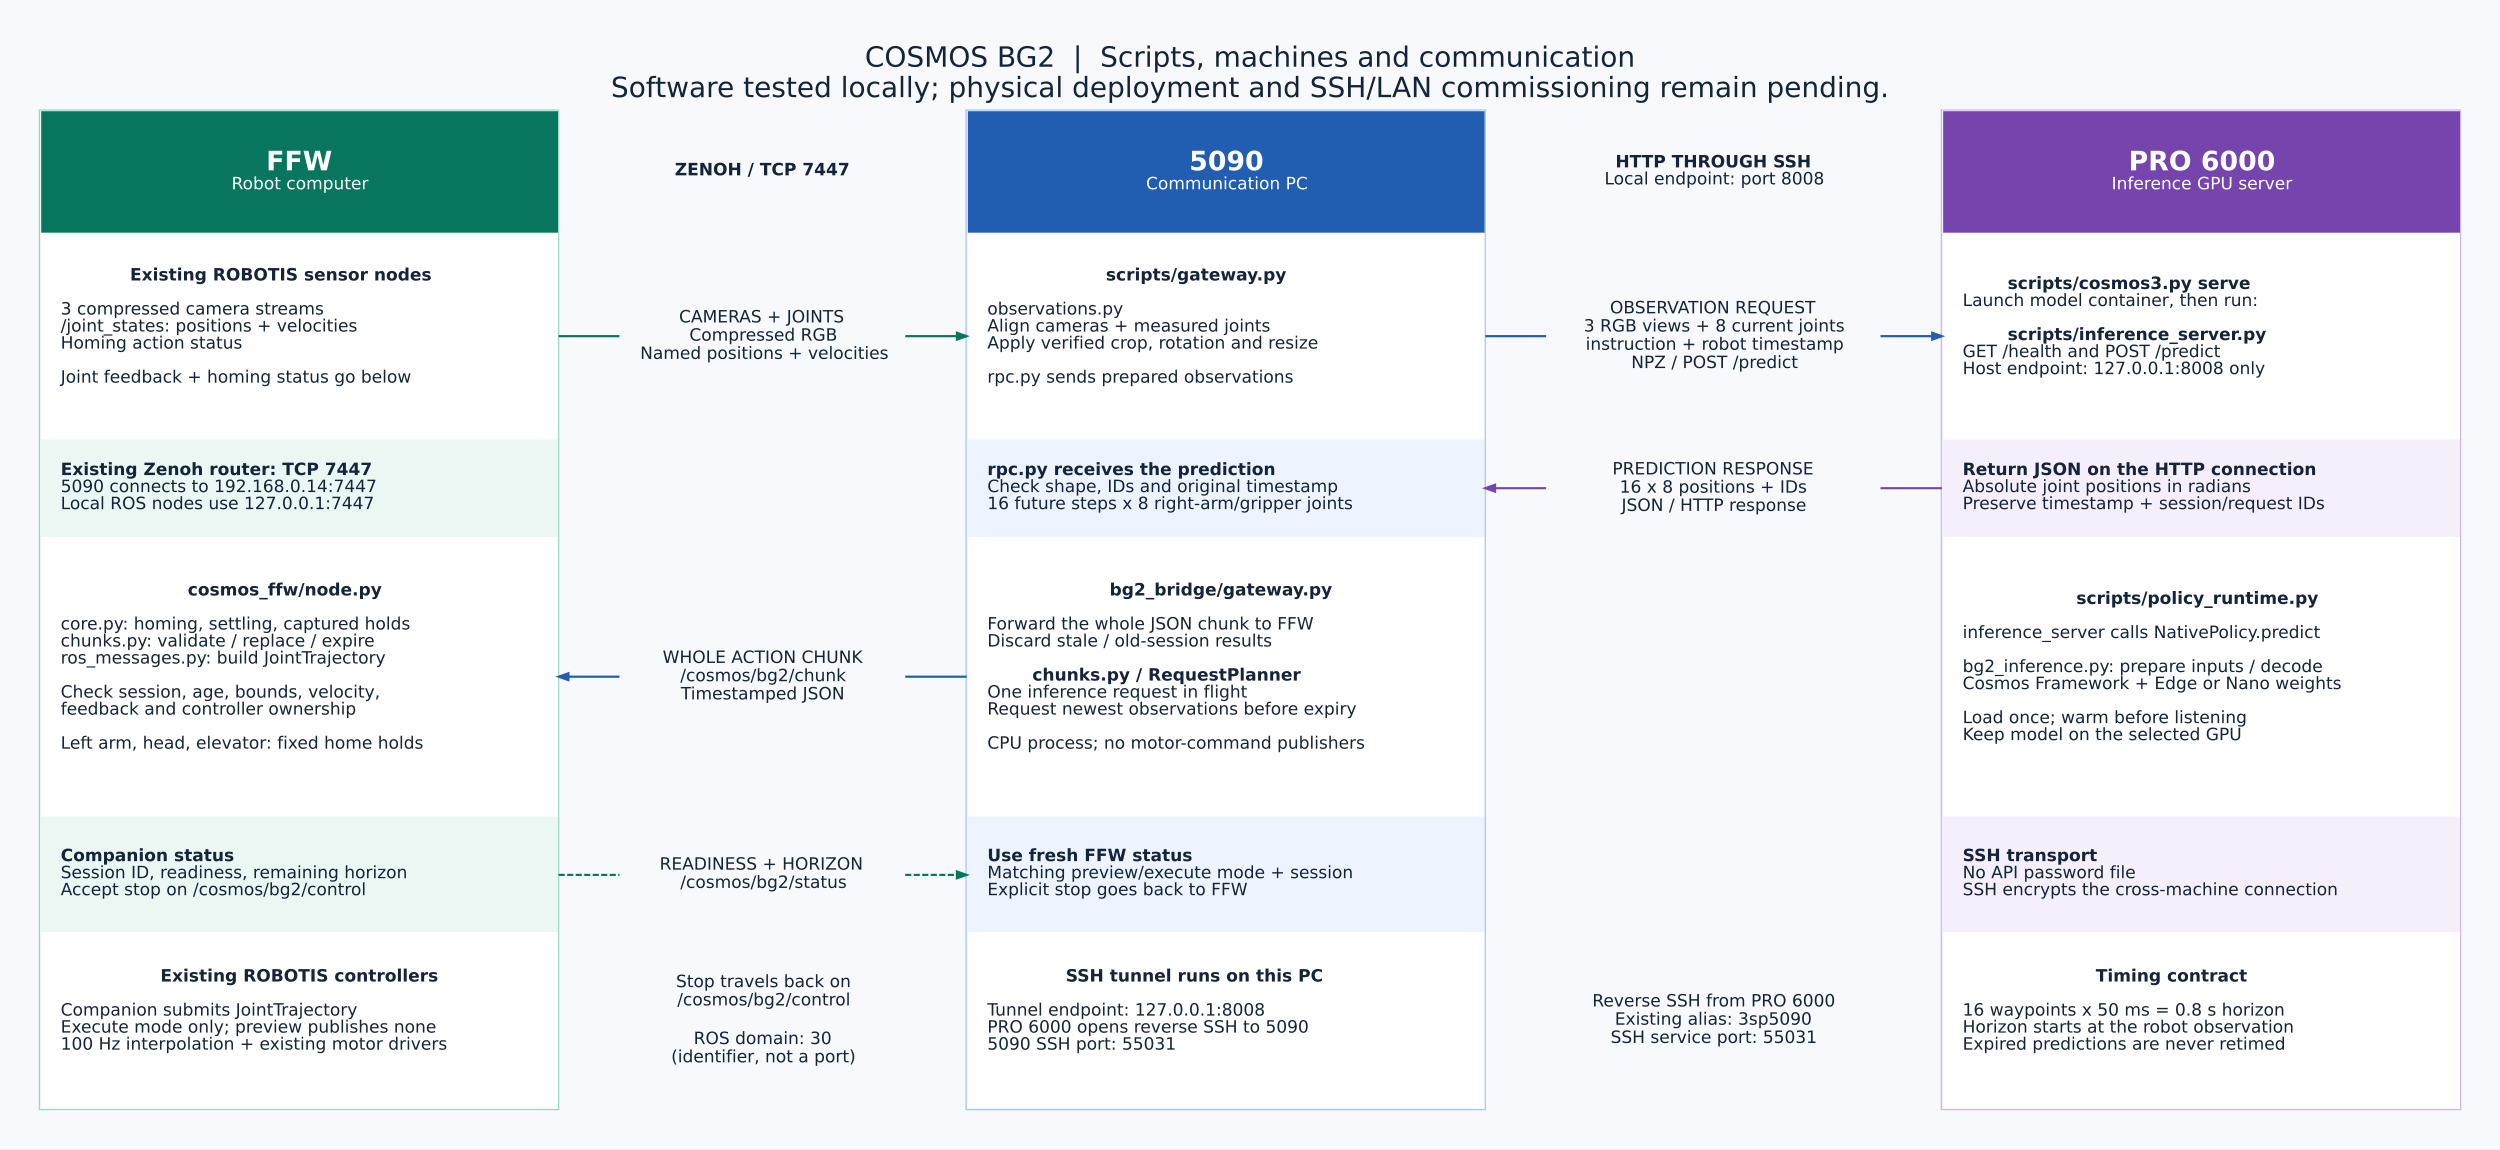
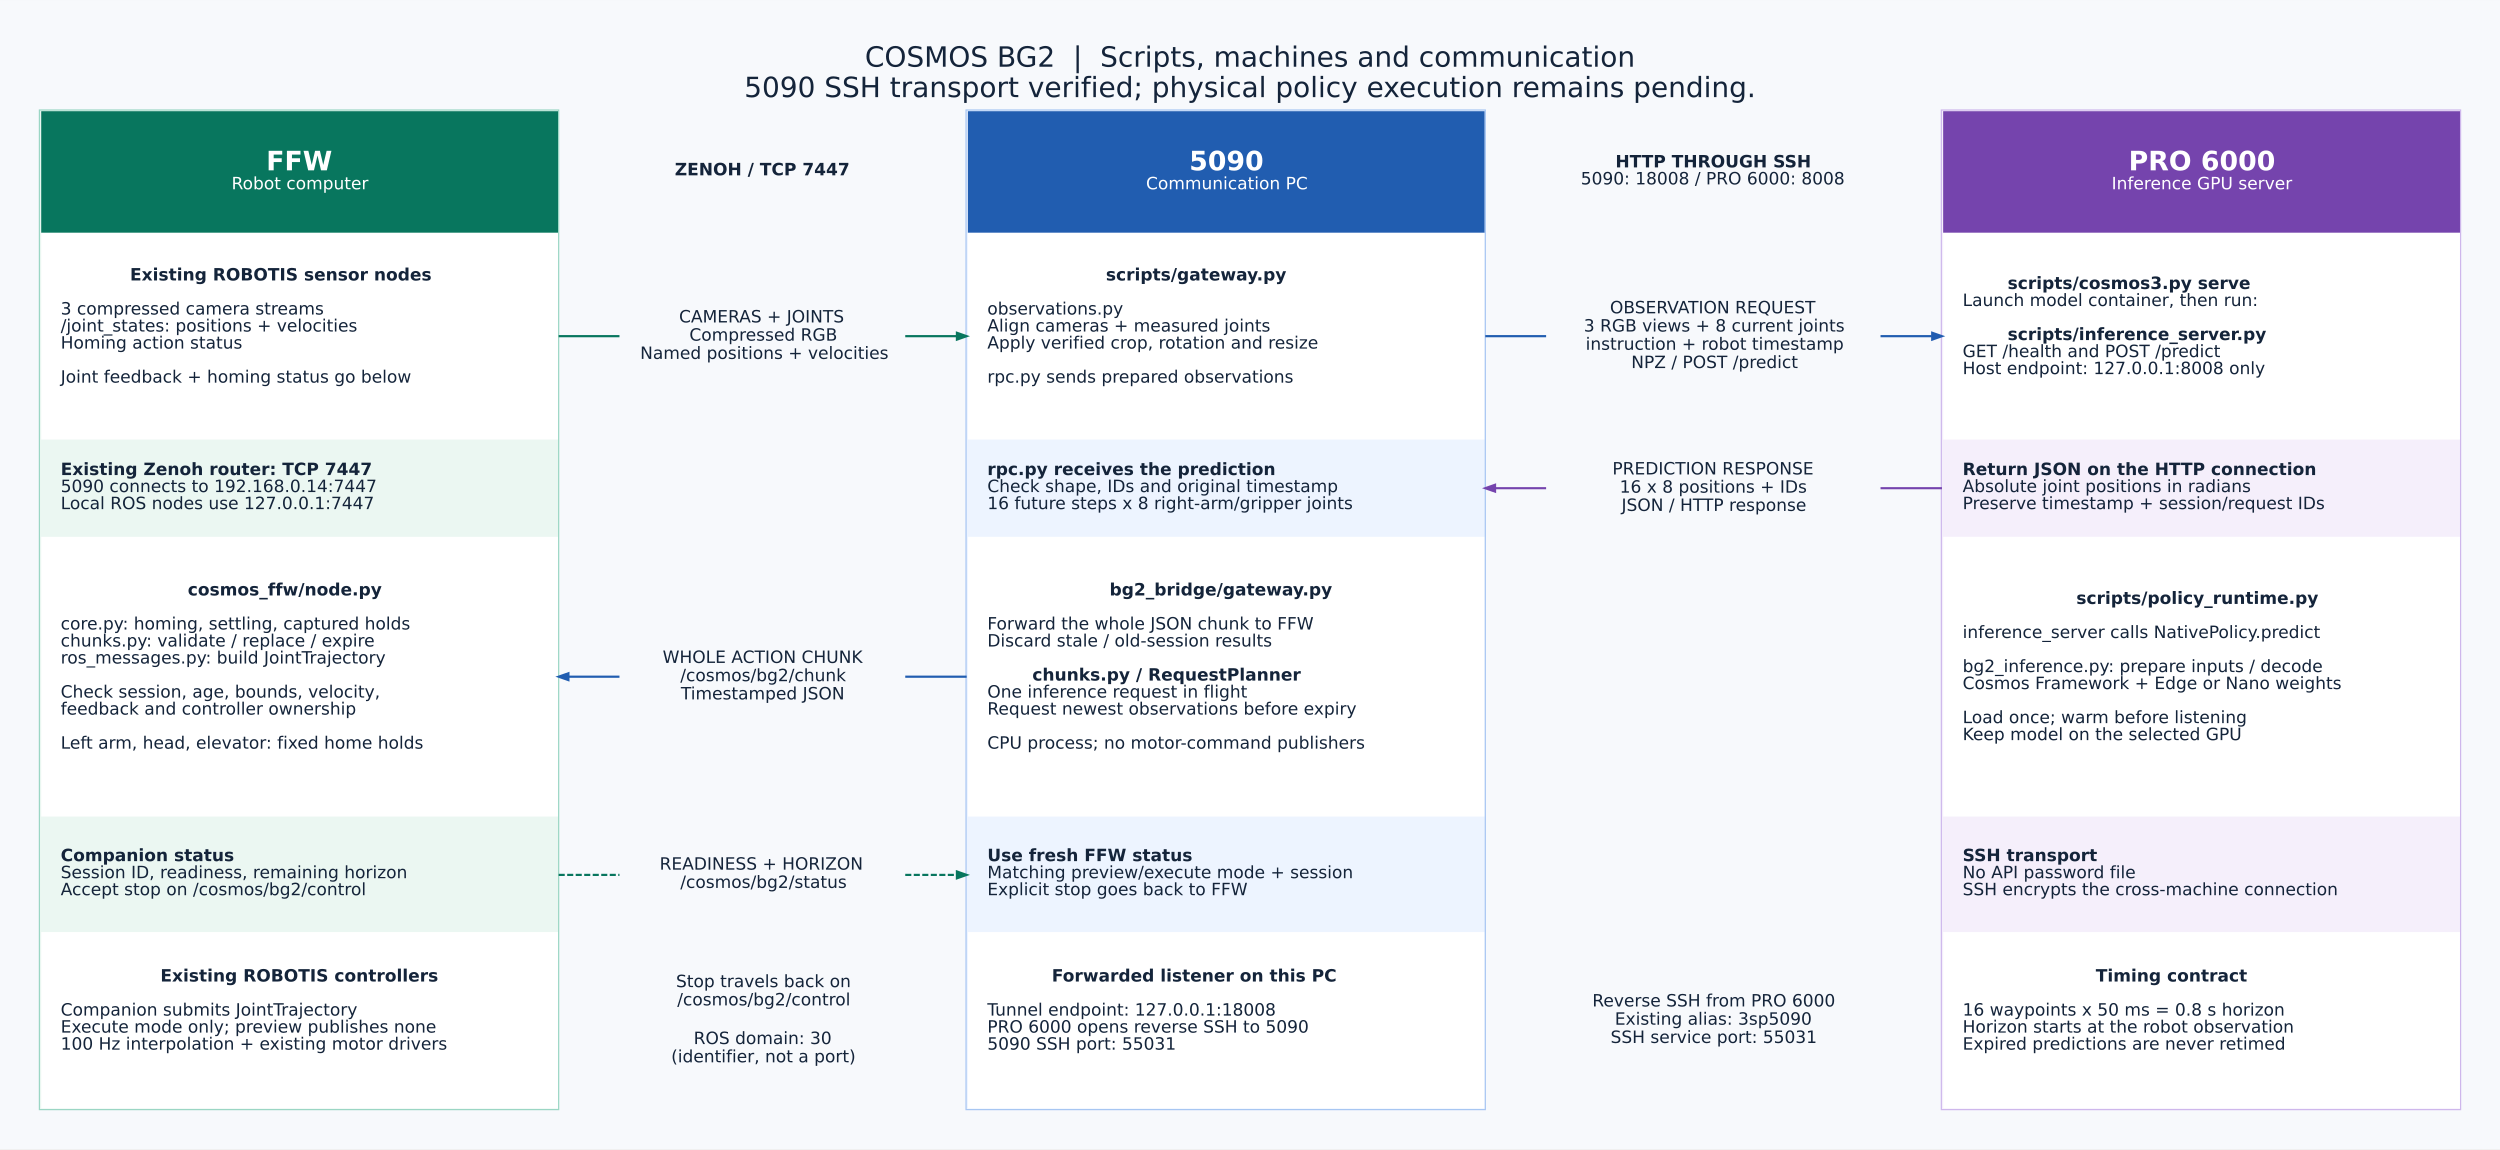
<svg xmlns="http://www.w3.org/2000/svg" width="2056pt" height="945pt" viewBox="0.00 0.00 2055.80 944.80">
  <g id="graph0" class="graph" transform="scale(1 1) rotate(0) translate(32.4 912.4)">
    <polygon fill="#f7f9fc" stroke="transparent" points="-32.4,32.4 -32.4,-912.4 2023.4,-912.4 2023.4,32.4 -32.4,32.4" />
    <text text-anchor="middle" x="995.5" y="-857.6" font-family="DejaVu Sans" font-size="23.00" fill="#14243a">COSMOS BG2  |  Scripts, machines and communication</text>
-     <text text-anchor="middle" x="995.5" y="-832.6" font-family="DejaVu Sans" font-size="23.00" fill="#14243a">Software tested locally; physical deployment and SSH/LAN commissioning remain pending.</text>
+     <text text-anchor="middle" x="995.5" y="-832.6" font-family="DejaVu Sans" font-size="23.00" fill="#14243a">5090 SSH transport verified; physical policy execution remains pending.</text>
    <g id="node1" class="node">
      <polygon fill="#ebf7f2" stroke="transparent" points="0,0 0,-822 427,-822 427,0 0,0" />
      <polygon fill="#08765e" stroke="transparent" points="1.5,-721 1.5,-821 426.5,-821 426.5,-721 1.5,-721" />
      <text text-anchor="start" x="186.5" y="-772.4" font-family="DejaVu Sans" font-weight="bold" font-size="22.00" fill="white">FFW</text>
      <text text-anchor="start" x="158" y="-756.8" font-family="DejaVu Sans" font-size="14.00" fill="white">Robot computer</text>
      <polygon fill="white" stroke="transparent" points="1.5,-551 1.5,-721 426.5,-721 426.5,-551 1.5,-551" />
      <text text-anchor="start" x="37.5" y="-681.8" font-family="DejaVu Sans" font-size="14.00" fill="#14243a">        </text>
      <text text-anchor="start" x="74.5" y="-681.8" font-family="DejaVu Sans" font-weight="bold" font-size="14.00" fill="#14243a">Existing ROBOTIS sensor nodes</text>
      <text text-anchor="start" x="17.5" y="-653.8" font-family="DejaVu Sans" font-size="14.00" fill="#14243a">        3 compressed camera streams</text>
      <text text-anchor="start" x="17.5" y="-639.8" font-family="DejaVu Sans" font-size="14.00" fill="#14243a">        /joint_states: positions + velocities</text>
      <text text-anchor="start" x="17.5" y="-625.8" font-family="DejaVu Sans" font-size="14.00" fill="#14243a">        Homing action status</text>
      <text text-anchor="start" x="17.5" y="-597.8" font-family="DejaVu Sans" font-size="14.00" fill="#14243a">        Joint feedback + homing status go below</text>
      <text text-anchor="start" x="165" y="-583.8" font-family="DejaVu Sans" font-size="14.00" fill="#14243a">      </text>
      <text text-anchor="start" x="17.5" y="-521.8" font-family="DejaVu Sans" font-weight="bold" font-size="14.00" fill="#14243a">Existing Zenoh router: TCP 7447</text>
      <text text-anchor="start" x="17.5" y="-507.8" font-family="DejaVu Sans" font-size="14.00" fill="#14243a">5090 connects to 192.168.0.14:7447</text>
      <text text-anchor="start" x="17.5" y="-493.8" font-family="DejaVu Sans" font-size="14.00" fill="#14243a">Local ROS nodes use 127.0.0.1:7447</text>
      <polygon fill="white" stroke="transparent" points="1.5,-241 1.5,-471 426.5,-471 426.5,-241 1.5,-241" />
      <text text-anchor="start" x="85" y="-422.8" font-family="DejaVu Sans" font-size="14.00" fill="#14243a">        </text>
      <text text-anchor="start" x="122" y="-422.8" font-family="DejaVu Sans" font-weight="bold" font-size="14.00" fill="#14243a">cosmos_ffw/node.py</text>
      <text text-anchor="start" x="17.5" y="-394.8" font-family="DejaVu Sans" font-size="14.00" fill="#14243a">        core.py: homing, settling, captured holds</text>
      <text text-anchor="start" x="17.5" y="-380.8" font-family="DejaVu Sans" font-size="14.00" fill="#14243a">        chunks.py: validate / replace / expire</text>
      <text text-anchor="start" x="17.5" y="-366.8" font-family="DejaVu Sans" font-size="14.00" fill="#14243a">        ros_messages.py: build JointTrajectory</text>
      <text text-anchor="start" x="17.5" y="-338.8" font-family="DejaVu Sans" font-size="14.00" fill="#14243a">        Check session, age, bounds, velocity,</text>
      <text text-anchor="start" x="17.5" y="-324.8" font-family="DejaVu Sans" font-size="14.00" fill="#14243a">        feedback and controller ownership</text>
      <text text-anchor="start" x="17.5" y="-296.8" font-family="DejaVu Sans" font-size="14.00" fill="#14243a">        Left arm, head, elevator: fixed home holds</text>
      <text text-anchor="start" x="168.5" y="-282.8" font-family="DejaVu Sans" font-size="14.00" fill="#14243a">      </text>
      <text text-anchor="start" x="17.5" y="-204.3" font-family="DejaVu Sans" font-weight="bold" font-size="14.00" fill="#14243a">Companion status</text>
      <text text-anchor="start" x="17.5" y="-190.3" font-family="DejaVu Sans" font-size="14.00" fill="#14243a">Session ID, readiness, remaining horizon</text>
      <text text-anchor="start" x="17.5" y="-176.3" font-family="DejaVu Sans" font-size="14.00" fill="#14243a">Accept stop on /cosmos/bg2/control</text>
      <polygon fill="white" stroke="transparent" points="1.5,-1 1.5,-146 426.5,-146 426.5,-1 1.5,-1" />
      <text text-anchor="start" x="62.5" y="-105.3" font-family="DejaVu Sans" font-size="14.00" fill="#14243a">        </text>
      <text text-anchor="start" x="99.5" y="-105.3" font-family="DejaVu Sans" font-weight="bold" font-size="14.00" fill="#14243a">Existing ROBOTIS controllers</text>
      <text text-anchor="start" x="17.5" y="-77.3" font-family="DejaVu Sans" font-size="14.00" fill="#14243a">        Companion submits JointTrajectory</text>
      <text text-anchor="start" x="17.5" y="-63.3" font-family="DejaVu Sans" font-size="14.00" fill="#14243a">        Execute mode only; preview publishes none</text>
      <text text-anchor="start" x="17.5" y="-49.3" font-family="DejaVu Sans" font-size="14.00" fill="#14243a">        100 Hz interpolation + existing motor drivers</text>
      <text text-anchor="start" x="180" y="-35.3" font-family="DejaVu Sans" font-size="14.00" fill="#14243a">      </text>
      <polygon fill="none" stroke="#9bd6c4" points="0,0 0,-822 427,-822 427,0 0,0" />
    </g>
    <g id="node4" class="node">
      <text text-anchor="start" x="522.5" y="-768.3" font-family="DejaVu Sans" font-weight="bold" font-size="14.00" fill="#14243a">ZENOH / TCP 7447</text>
      <text text-anchor="start" x="526" y="-647.3" font-family="DejaVu Sans" font-size="14.00" fill="#14243a">CAMERAS + JOINTS</text>
      <text text-anchor="start" x="534.5" y="-632.3" font-family="DejaVu Sans" font-size="14.00" fill="#14243a">Compressed RGB</text>
      <text text-anchor="start" x="494" y="-617.3" font-family="DejaVu Sans" font-size="14.00" fill="#14243a">Named positions + velocities</text>
      <text text-anchor="start" x="512.5" y="-367.3" font-family="DejaVu Sans" font-size="14.00" fill="#14243a">WHOLE ACTION CHUNK</text>
      <text text-anchor="start" x="527" y="-352.3" font-family="DejaVu Sans" font-size="14.00" fill="#14243a">/cosmos/bg2/chunk</text>
      <text text-anchor="start" x="527.5" y="-337.3" font-family="DejaVu Sans" font-size="14.00" fill="#14243a">Timestamped JSON</text>
      <text text-anchor="start" x="510" y="-197.3" font-family="DejaVu Sans" font-size="14.00" fill="#14243a">READINESS + HORIZON</text>
      <text text-anchor="start" x="527" y="-182.3" font-family="DejaVu Sans" font-size="14.00" fill="#14243a">/cosmos/bg2/status</text>
      <text text-anchor="start" x="523.5" y="-100.7" font-family="DejaVu Sans" font-size="14.00" fill="#14243a">Stop travels back on</text>
      <text text-anchor="start" x="524.5" y="-85.7" font-family="DejaVu Sans" font-size="14.00" fill="#14243a">/cosmos/bg2/control</text>
      <text text-anchor="start" x="538" y="-53.9" font-family="DejaVu Sans" font-size="14.00" fill="#14243a">ROS domain: 30</text>
      <text text-anchor="start" x="519.5" y="-38.9" font-family="DejaVu Sans" font-size="14.00" fill="#14243a">(identifier, not a port)</text>
    </g>
    <g id="edge1" class="edge">
      <path fill="none" stroke="#08765e" stroke-width="1.8" d="M427,-636C427,-636 477,-636 477,-636" />
    </g>
    <g id="edge9" class="edge">
      <path fill="none" stroke="#08765e" stroke-width="1.8" stroke-dasharray="5,2" d="M427,-193C427,-193 477,-193 477,-193" />
    </g>
    <g id="node2" class="node">
      <polygon fill="#edf4ff" stroke="transparent" points="762,0 762,-822 1189,-822 1189,0 762,0" />
      <polygon fill="#215db0" stroke="transparent" points="763.5,-721 763.5,-821 1188.5,-821 1188.5,-721 763.5,-721" />
      <text text-anchor="start" x="945.5" y="-772.4" font-family="DejaVu Sans" font-weight="bold" font-size="22.00" fill="white">5090</text>
      <text text-anchor="start" x="910" y="-756.8" font-family="DejaVu Sans" font-size="14.00" fill="white">Communication PC</text>
      <polygon fill="white" stroke="transparent" points="763.5,-551 763.5,-721 1188.5,-721 1188.5,-551 763.5,-551" />
      <text text-anchor="start" x="840" y="-681.8" font-family="DejaVu Sans" font-size="14.00" fill="#14243a">        </text>
      <text text-anchor="start" x="877" y="-681.8" font-family="DejaVu Sans" font-weight="bold" font-size="14.00" fill="#14243a">scripts/gateway.py</text>
      <text text-anchor="start" x="779.5" y="-653.8" font-family="DejaVu Sans" font-size="14.00" fill="#14243a">        observations.py</text>
      <text text-anchor="start" x="779.5" y="-639.8" font-family="DejaVu Sans" font-size="14.00" fill="#14243a">        Align cameras + measured joints</text>
      <text text-anchor="start" x="779.5" y="-625.8" font-family="DejaVu Sans" font-size="14.00" fill="#14243a">        Apply verified crop, rotation and resize</text>
      <text text-anchor="start" x="779.5" y="-597.8" font-family="DejaVu Sans" font-size="14.00" fill="#14243a">        rpc.py sends prepared observations</text>
      <text text-anchor="start" x="918.5" y="-583.8" font-family="DejaVu Sans" font-size="14.00" fill="#14243a">      </text>
      <text text-anchor="start" x="779.5" y="-521.8" font-family="DejaVu Sans" font-weight="bold" font-size="14.00" fill="#14243a">rpc.py receives the prediction</text>
      <text text-anchor="start" x="779.5" y="-507.8" font-family="DejaVu Sans" font-size="14.00" fill="#14243a">Check shape, IDs and original timestamp</text>
      <text text-anchor="start" x="779.5" y="-493.8" font-family="DejaVu Sans" font-size="14.00" fill="#14243a">16 future steps x 8 right-arm/gripper joints</text>
      <polygon fill="white" stroke="transparent" points="763.5,-241 763.5,-471 1188.5,-471 1188.5,-241 763.5,-241" />
      <text text-anchor="start" x="843" y="-422.8" font-family="DejaVu Sans" font-size="14.00" fill="#14243a">        </text>
      <text text-anchor="start" x="880" y="-422.8" font-family="DejaVu Sans" font-weight="bold" font-size="14.00" fill="#14243a">bg2_bridge/gateway.py</text>
      <text text-anchor="start" x="779.5" y="-394.8" font-family="DejaVu Sans" font-size="14.00" fill="#14243a">        Forward the whole JSON chunk to FFW</text>
      <text text-anchor="start" x="779.5" y="-380.8" font-family="DejaVu Sans" font-size="14.00" fill="#14243a">        Discard stale / old-session results</text>
      <text text-anchor="start" x="779.5" y="-352.8" font-family="DejaVu Sans" font-size="14.00" fill="#14243a">        </text>
      <text text-anchor="start" x="816.5" y="-352.8" font-family="DejaVu Sans" font-weight="bold" font-size="14.00" fill="#14243a">chunks.py / RequestPlanner</text>
      <text text-anchor="start" x="779.5" y="-338.8" font-family="DejaVu Sans" font-size="14.00" fill="#14243a">        One inference request in flight</text>
      <text text-anchor="start" x="779.5" y="-324.8" font-family="DejaVu Sans" font-size="14.00" fill="#14243a">        Request newest observations before expiry</text>
      <text text-anchor="start" x="779.5" y="-296.8" font-family="DejaVu Sans" font-size="14.00" fill="#14243a">        CPU process; no motor-command publishers</text>
      <text text-anchor="start" x="938" y="-282.8" font-family="DejaVu Sans" font-size="14.00" fill="#14243a">      </text>
      <text text-anchor="start" x="779.5" y="-204.3" font-family="DejaVu Sans" font-weight="bold" font-size="14.00" fill="#14243a">Use fresh FFW status</text>
      <text text-anchor="start" x="779.5" y="-190.3" font-family="DejaVu Sans" font-size="14.00" fill="#14243a">Matching preview/execute mode + session</text>
      <text text-anchor="start" x="779.5" y="-176.3" font-family="DejaVu Sans" font-size="14.00" fill="#14243a">Explicit stop goes back to FFW</text>
      <polygon fill="white" stroke="transparent" points="763.5,-1 763.5,-146 1188.5,-146 1188.5,-1 763.5,-1" />
-       <text text-anchor="start" x="807" y="-105.3" font-family="DejaVu Sans" font-size="14.00" fill="#14243a">        </text>
-       <text text-anchor="start" x="844" y="-105.3" font-family="DejaVu Sans" font-weight="bold" font-size="14.00" fill="#14243a">SSH tunnel runs on this PC</text>
-       <text text-anchor="start" x="779.5" y="-77.3" font-family="DejaVu Sans" font-size="14.00" fill="#14243a">        Tunnel endpoint: 127.0.0.1:8008</text>
+       <text text-anchor="start" x="795.5" y="-105.3" font-family="DejaVu Sans" font-size="14.00" fill="#14243a">        </text>
+       <text text-anchor="start" x="832.5" y="-105.3" font-family="DejaVu Sans" font-weight="bold" font-size="14.00" fill="#14243a">Forwarded listener on this PC</text>
+       <text text-anchor="start" x="779.5" y="-77.3" font-family="DejaVu Sans" font-size="14.00" fill="#14243a">        Tunnel endpoint: 127.0.0.1:18008</text>
      <text text-anchor="start" x="779.5" y="-63.3" font-family="DejaVu Sans" font-size="14.00" fill="#14243a">        PRO 6000 opens reverse SSH to 5090</text>
      <text text-anchor="start" x="779.5" y="-49.3" font-family="DejaVu Sans" font-size="14.00" fill="#14243a">        5090 SSH port: 55031</text>
      <text text-anchor="start" x="916" y="-35.3" font-family="DejaVu Sans" font-size="14.00" fill="#14243a">      </text>
      <polygon fill="none" stroke="#a7c6f2" points="762,0 762,-822 1189,-822 1189,0 762,0" />
    </g>
    <g id="edge7" class="edge">
      <path fill="none" stroke="#215db0" stroke-width="1.8" d="M762.5,-356C762.5,-356 712,-356 712,-356" />
    </g>
    <g id="node5" class="node">
      <text text-anchor="start" x="1296" y="-774.8" font-family="DejaVu Sans" font-weight="bold" font-size="14.00" fill="#14243a">HTTP THROUGH SSH</text>
-       <text text-anchor="start" x="1287" y="-760.8" font-family="DejaVu Sans" font-size="14.00" fill="#14243a">Local endpoint: port 8008</text>
+       <text text-anchor="start" x="1267.5" y="-760.8" font-family="DejaVu Sans" font-size="14.00" fill="#14243a">5090: 18008 / PRO 6000: 8008</text>
      <text text-anchor="start" x="1291.5" y="-654.8" font-family="DejaVu Sans" font-size="14.00" fill="#14243a">OBSERVATION REQUEST</text>
      <text text-anchor="start" x="1270" y="-639.8" font-family="DejaVu Sans" font-size="14.00" fill="#14243a">3 RGB views + 8 current joints</text>
      <text text-anchor="start" x="1271.5" y="-624.8" font-family="DejaVu Sans" font-size="14.00" fill="#14243a">instruction + robot timestamp</text>
      <text text-anchor="start" x="1309" y="-609.8" font-family="DejaVu Sans" font-size="14.00" fill="#14243a">NPZ / POST /predict</text>
      <text text-anchor="start" x="1293.5" y="-522.3" font-family="DejaVu Sans" font-size="14.00" fill="#14243a">PREDICTION RESPONSE</text>
      <text text-anchor="start" x="1299.5" y="-507.3" font-family="DejaVu Sans" font-size="14.00" fill="#14243a">16 x 8 positions + IDs</text>
      <text text-anchor="start" x="1301" y="-492.3" font-family="DejaVu Sans" font-size="14.00" fill="#14243a">JSON / HTTP response</text>
      <text text-anchor="start" x="1277" y="-84.8" font-family="DejaVu Sans" font-size="14.00" fill="#14243a">Reverse SSH from PRO 6000</text>
      <text text-anchor="start" x="1295.5" y="-69.8" font-family="DejaVu Sans" font-size="14.00" fill="#14243a">Existing alias: 3sp5090</text>
      <text text-anchor="start" x="1292" y="-54.8" font-family="DejaVu Sans" font-size="14.00" fill="#14243a">SSH service port: 55031</text>
    </g>
    <g id="edge3" class="edge">
      <path fill="none" stroke="#215db0" stroke-width="1.8" d="M1189,-636C1189,-636 1239,-636 1239,-636" />
    </g>
    <g id="node3" class="node">
      <polygon fill="#f5effb" stroke="transparent" points="1564,0 1564,-822 1991,-822 1991,0 1564,0" />
      <polygon fill="#7544ad" stroke="transparent" points="1565.5,-721 1565.5,-821 1990.5,-821 1990.5,-721 1565.5,-721" />
      <text text-anchor="start" x="1718" y="-772.4" font-family="DejaVu Sans" font-weight="bold" font-size="22.00" fill="white">PRO 6000</text>
      <text text-anchor="start" x="1704" y="-756.8" font-family="DejaVu Sans" font-size="14.00" fill="white">Inference GPU server</text>
      <polygon fill="white" stroke="transparent" points="1565.5,-551 1565.5,-721 1990.5,-721 1990.5,-551 1565.5,-551" />
      <text text-anchor="start" x="1581.5" y="-674.8" font-family="DejaVu Sans" font-size="14.00" fill="#14243a">        </text>
      <text text-anchor="start" x="1618.5" y="-674.8" font-family="DejaVu Sans" font-weight="bold" font-size="14.00" fill="#14243a">scripts/cosmos3.py serve</text>
      <text text-anchor="start" x="1581.5" y="-660.8" font-family="DejaVu Sans" font-size="14.00" fill="#14243a">        Launch model container, then run:</text>
      <text text-anchor="start" x="1581.5" y="-632.8" font-family="DejaVu Sans" font-size="14.00" fill="#14243a">        </text>
      <text text-anchor="start" x="1618.5" y="-632.8" font-family="DejaVu Sans" font-weight="bold" font-size="14.00" fill="#14243a">scripts/inference_server.py</text>
      <text text-anchor="start" x="1581.5" y="-618.8" font-family="DejaVu Sans" font-size="14.00" fill="#14243a">        GET /health and POST /predict</text>
      <text text-anchor="start" x="1581.5" y="-604.8" font-family="DejaVu Sans" font-size="14.00" fill="#14243a">        Host endpoint: 127.0.0.1:8008 only</text>
      <text text-anchor="start" x="1710" y="-590.8" font-family="DejaVu Sans" font-size="14.00" fill="#14243a">      </text>
      <text text-anchor="start" x="1581.5" y="-521.8" font-family="DejaVu Sans" font-weight="bold" font-size="14.00" fill="#14243a">Return JSON on the HTTP connection</text>
      <text text-anchor="start" x="1581.5" y="-507.8" font-family="DejaVu Sans" font-size="14.00" fill="#14243a">Absolute joint positions in radians</text>
      <text text-anchor="start" x="1581.5" y="-493.8" font-family="DejaVu Sans" font-size="14.00" fill="#14243a">Preserve timestamp + session/request IDs</text>
      <polygon fill="white" stroke="transparent" points="1565.5,-241 1565.5,-471 1990.5,-471 1990.5,-241 1565.5,-241" />
      <text text-anchor="start" x="1638" y="-415.8" font-family="DejaVu Sans" font-size="14.00" fill="#14243a">        </text>
      <text text-anchor="start" x="1675" y="-415.8" font-family="DejaVu Sans" font-weight="bold" font-size="14.00" fill="#14243a">scripts/policy_runtime.py</text>
      <text text-anchor="start" x="1581.5" y="-387.8" font-family="DejaVu Sans" font-size="14.00" fill="#14243a">        inference_server calls NativePolicy.predict</text>
      <text text-anchor="start" x="1581.5" y="-359.8" font-family="DejaVu Sans" font-size="14.00" fill="#14243a">        bg2_inference.py: prepare inputs / decode</text>
      <text text-anchor="start" x="1581.5" y="-345.8" font-family="DejaVu Sans" font-size="14.00" fill="#14243a">        Cosmos Framework + Edge or Nano weights</text>
      <text text-anchor="start" x="1581.5" y="-317.8" font-family="DejaVu Sans" font-size="14.00" fill="#14243a">        Load once; warm before listening</text>
      <text text-anchor="start" x="1581.5" y="-303.8" font-family="DejaVu Sans" font-size="14.00" fill="#14243a">        Keep model on the selected GPU</text>
      <text text-anchor="start" x="1740.5" y="-289.8" font-family="DejaVu Sans" font-size="14.00" fill="#14243a">      </text>
      <text text-anchor="start" x="1581.5" y="-204.3" font-family="DejaVu Sans" font-weight="bold" font-size="14.00" fill="#14243a">SSH transport</text>
      <text text-anchor="start" x="1581.5" y="-190.3" font-family="DejaVu Sans" font-size="14.00" fill="#14243a">No API password file</text>
      <text text-anchor="start" x="1581.5" y="-176.3" font-family="DejaVu Sans" font-size="14.00" fill="#14243a">SSH encrypts the cross-machine connection</text>
      <polygon fill="white" stroke="transparent" points="1565.5,-1 1565.5,-146 1990.5,-146 1990.5,-1 1565.5,-1" />
      <text text-anchor="start" x="1654" y="-105.3" font-family="DejaVu Sans" font-size="14.00" fill="#14243a">        </text>
      <text text-anchor="start" x="1691" y="-105.3" font-family="DejaVu Sans" font-weight="bold" font-size="14.00" fill="#14243a">Timing contract</text>
      <text text-anchor="start" x="1581.5" y="-77.3" font-family="DejaVu Sans" font-size="14.00" fill="#14243a">        16 waypoints x 50 ms = 0.8 s horizon</text>
      <text text-anchor="start" x="1581.5" y="-63.3" font-family="DejaVu Sans" font-size="14.00" fill="#14243a">        Horizon starts at the robot observation</text>
      <text text-anchor="start" x="1581.5" y="-49.3" font-family="DejaVu Sans" font-size="14.00" fill="#14243a">        Expired predictions are never retimed</text>
      <text text-anchor="start" x="1720.5" y="-35.3" font-family="DejaVu Sans" font-size="14.00" fill="#14243a">      </text>
      <polygon fill="none" stroke="#ceb7ec" points="1564,0 1564,-822 1991,-822 1991,0 1564,0" />
    </g>
    <g id="edge5" class="edge">
      <path fill="none" stroke="#7544ad" stroke-width="1.8" d="M1564.5,-511C1564.5,-511 1514,-511 1514,-511" />
    </g>
    <g id="edge8" class="edge">
      <path fill="none" stroke="#215db0" stroke-width="1.8" d="M477,-356C477,-356 449.46,-356 435.26,-356" />
      <polygon fill="#215db0" stroke="#215db0" stroke-width="1.8" points="435,-353.2 427,-356 435,-358.8 435,-353.2" />
    </g>
    <g id="edge2" class="edge">
      <path fill="none" stroke="#08765e" stroke-width="1.8" d="M712,-636C712,-636 739.82,-636 754.16,-636" />
      <polygon fill="#08765e" stroke="#08765e" stroke-width="1.8" points="754.5,-638.8 762.5,-636 754.5,-633.2 754.5,-638.8" />
    </g>
    <g id="edge10" class="edge">
      <path fill="none" stroke="#08765e" stroke-width="1.8" stroke-dasharray="5,2" d="M712,-193C712,-193 739.82,-193 754.16,-193" />
      <polygon fill="#08765e" stroke="#08765e" stroke-width="1.8" points="754.5,-195.8 762.5,-193 754.5,-190.2 754.5,-195.8" />
    </g>
    <g id="edge6" class="edge">
      <path fill="none" stroke="#7544ad" stroke-width="1.8" d="M1239,-511C1239,-511 1211.46,-511 1197.26,-511" />
      <polygon fill="#7544ad" stroke="#7544ad" stroke-width="1.8" points="1197,-508.2 1189,-511 1197,-513.8 1197,-508.2" />
    </g>
    <g id="edge4" class="edge">
      <path fill="none" stroke="#215db0" stroke-width="1.8" d="M1514,-636C1514,-636 1541.82,-636 1556.16,-636" />
      <polygon fill="#215db0" stroke="#215db0" stroke-width="1.8" points="1556.5,-638.8 1564.5,-636 1556.5,-633.2 1556.5,-638.8" />
    </g>
  </g>
</svg>
